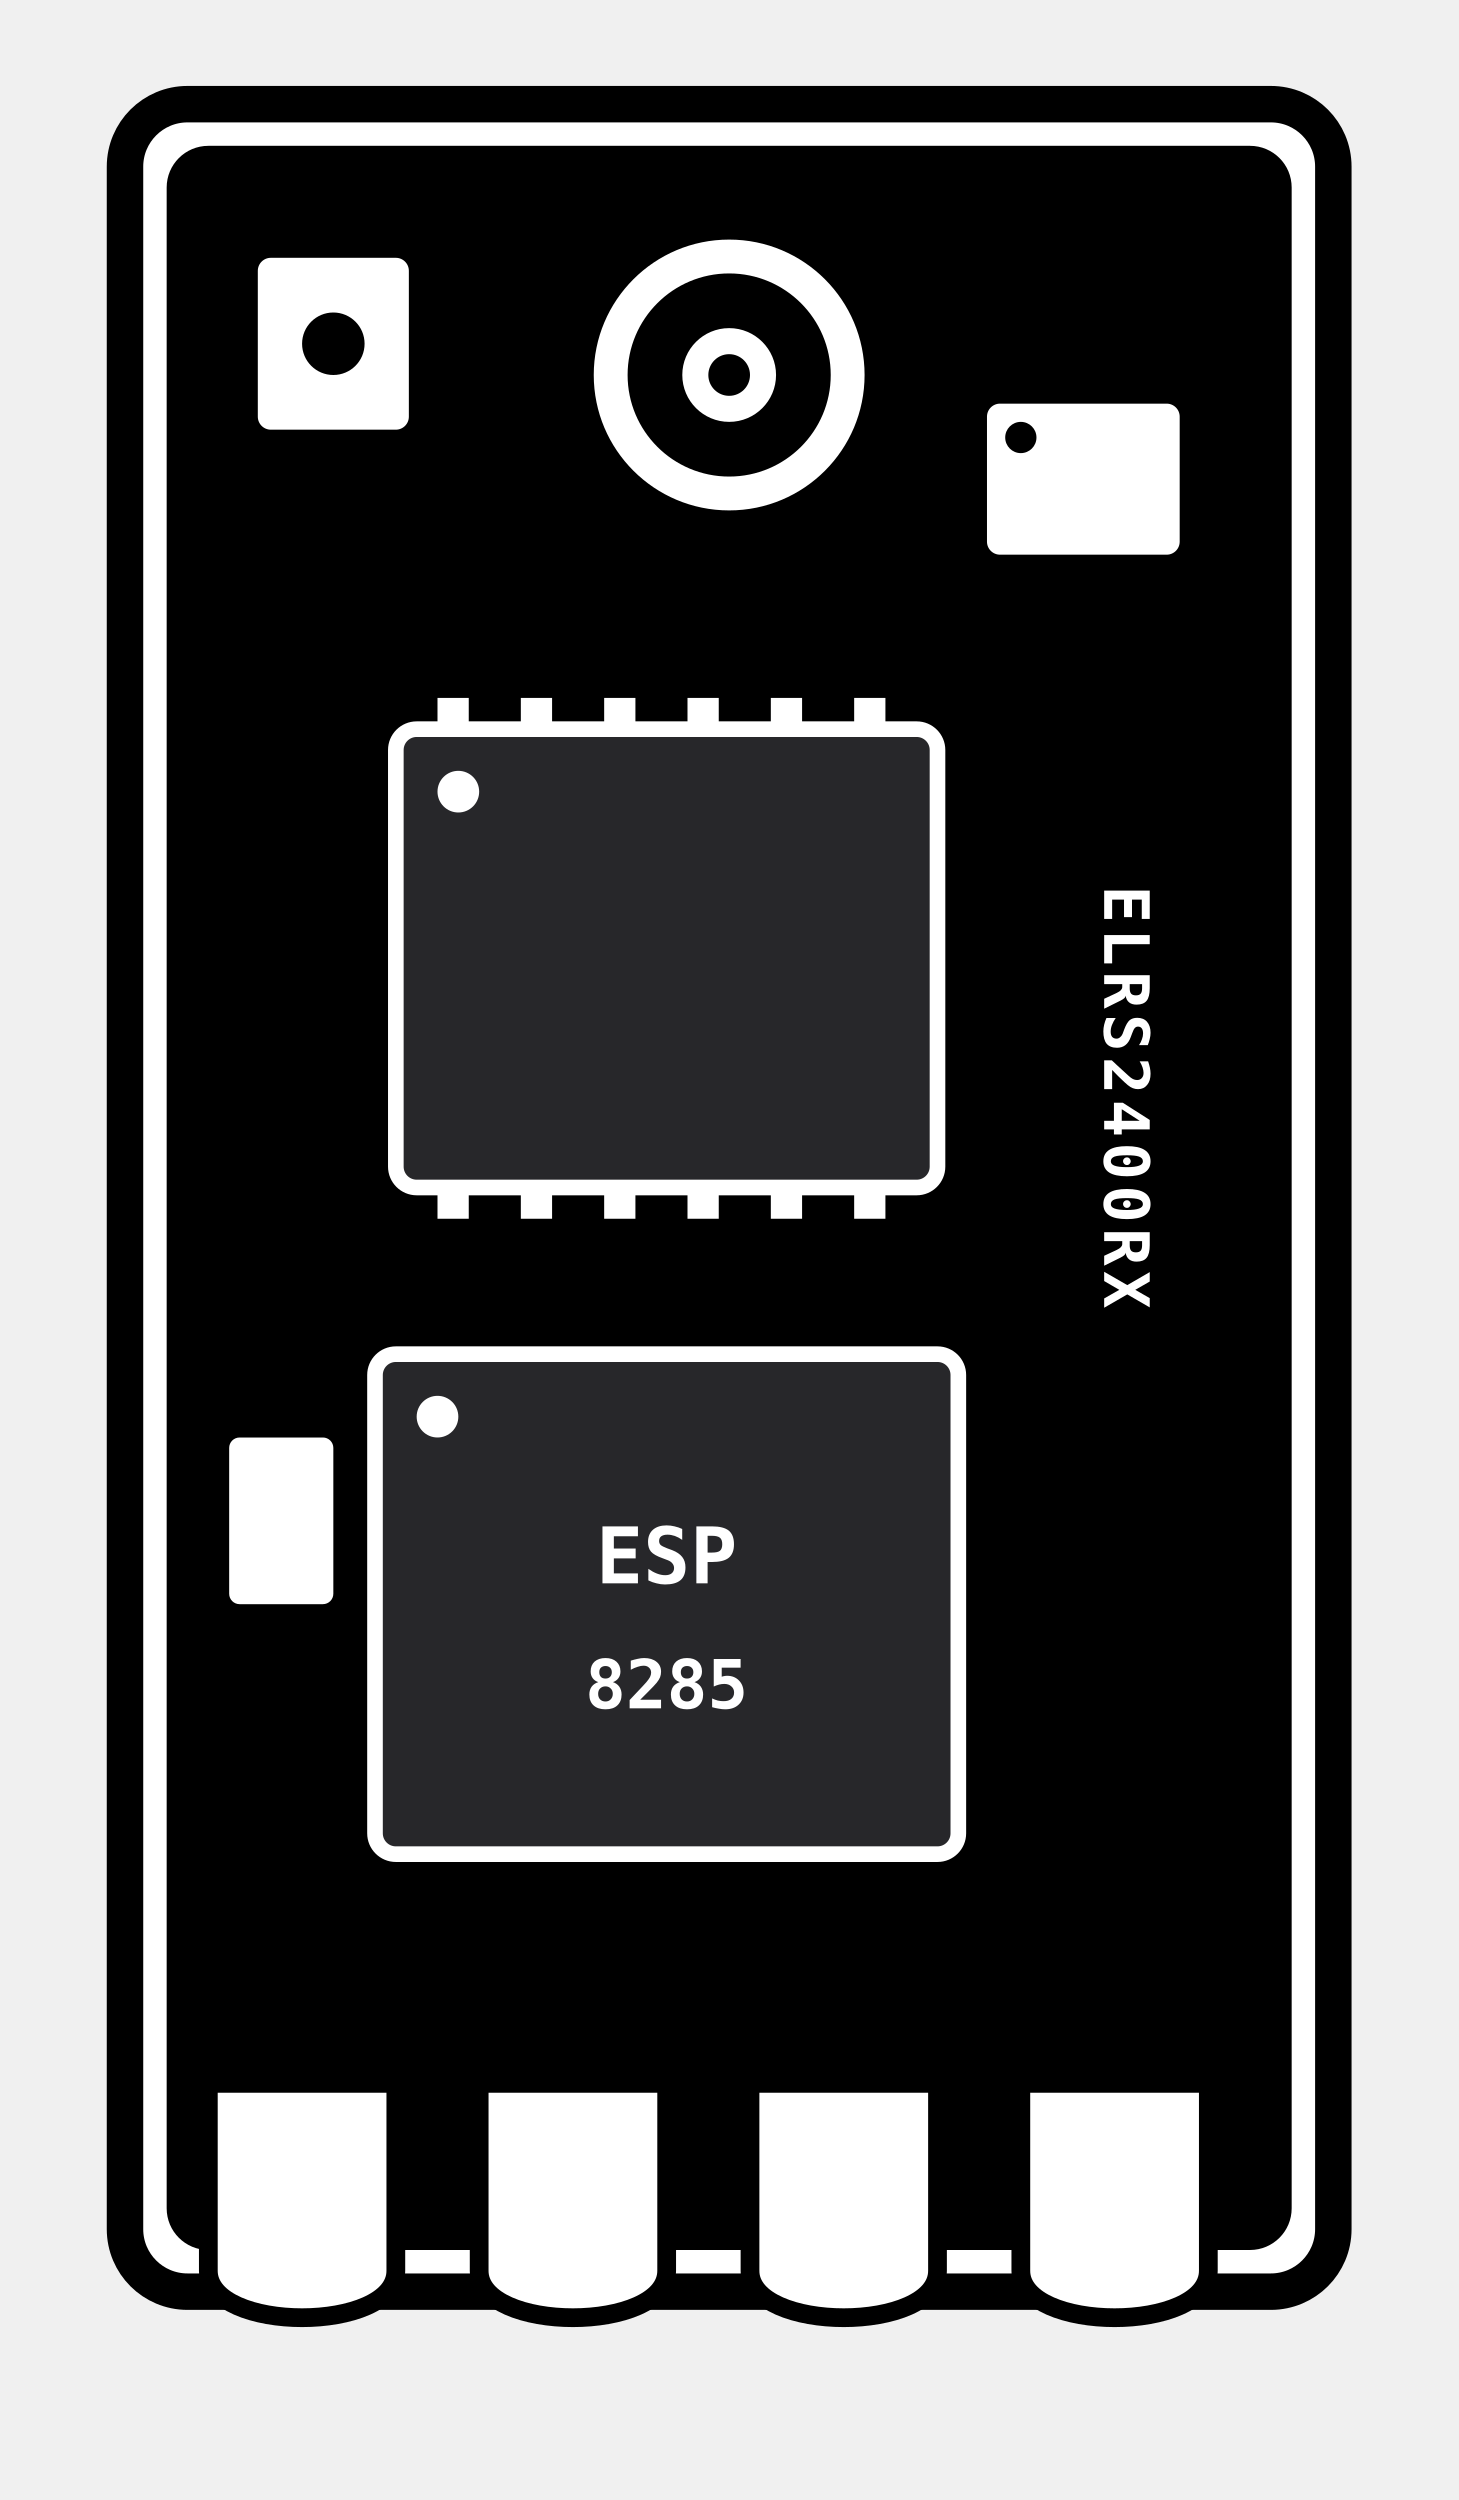
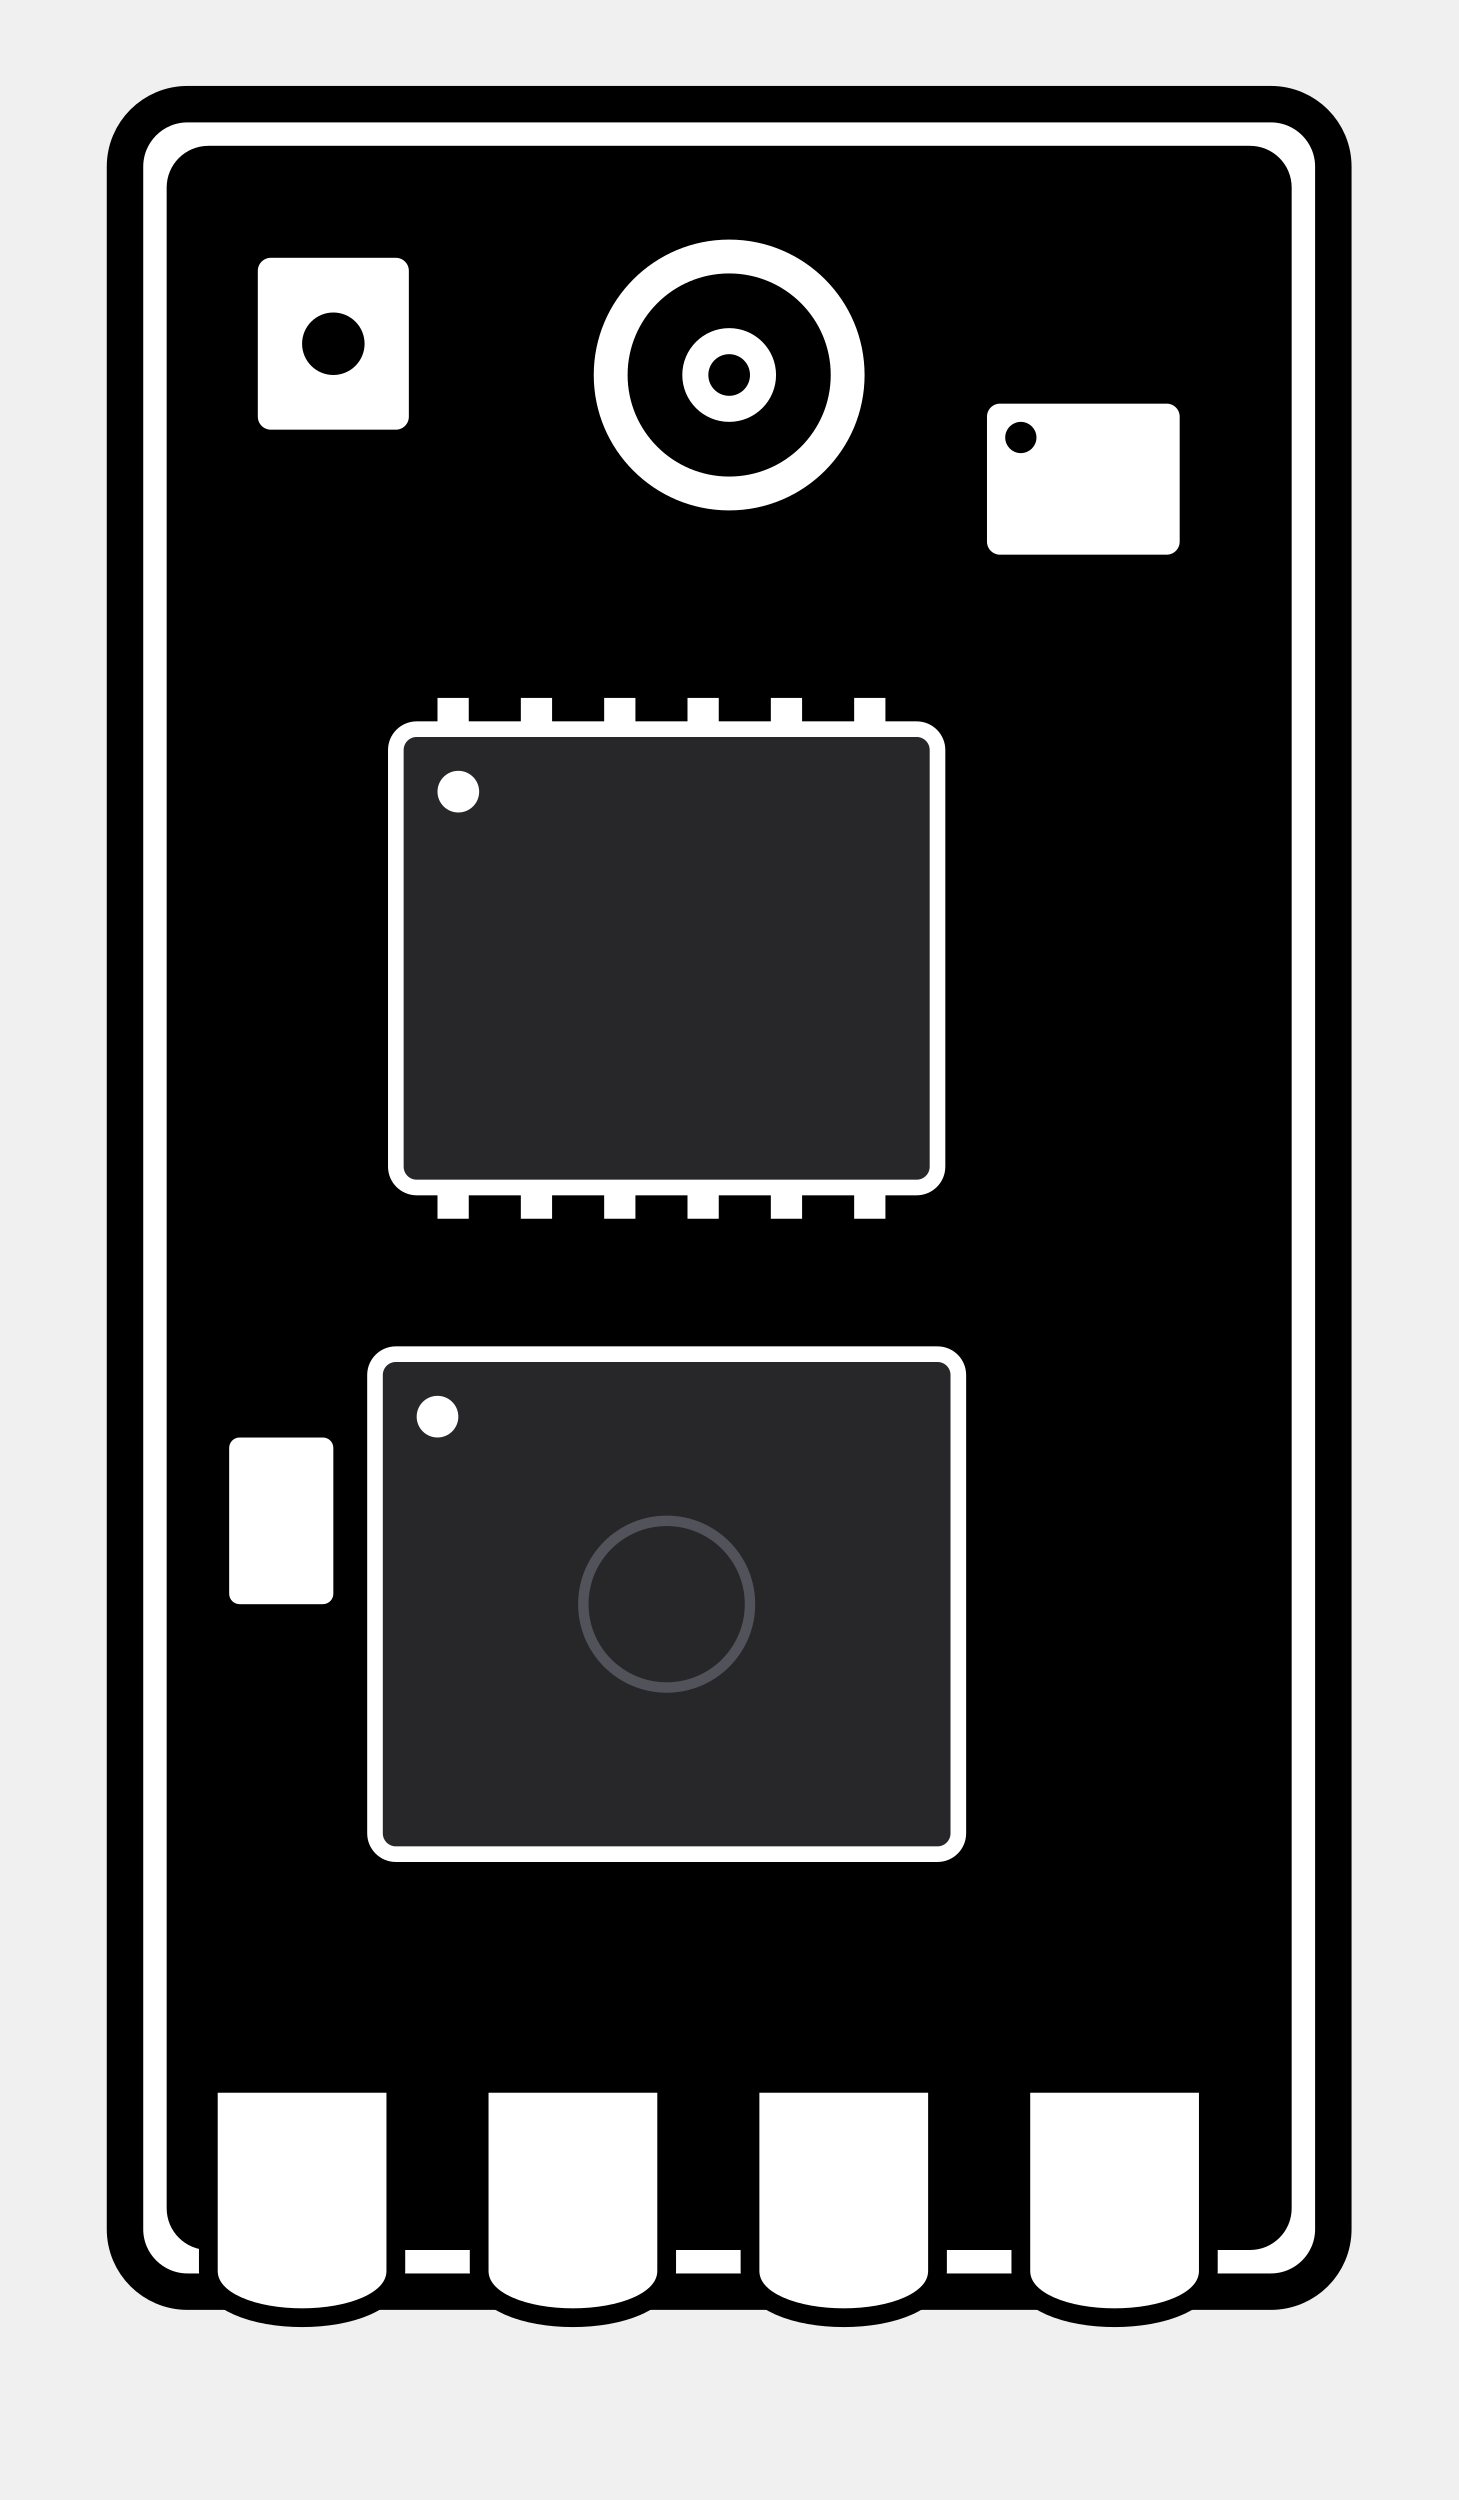
<svg xmlns="http://www.w3.org/2000/svg" viewBox="0 0 140 240" width="140" height="240">
  <g id="rx-top-view">
    <rect x="12" y="10" width="116" height="210" rx="6" fill="#ffffff" stroke="#000000" stroke-width="3.5" />
    <rect x="16" y="14" width="108" height="202" rx="4" fill="#000000" />
    <g transform="translate(70, 36)">
      <circle cx="0" cy="0" r="14" fill="#ffffff" stroke="#000000" stroke-width="2" />
      <circle cx="0" cy="0" r="9" fill="#000000" stroke="#000000" stroke-width="1.5" />
      <circle cx="0" cy="0" r="4.5" fill="#ffffff" />
      <circle cx="0" cy="0" r="2" fill="#000000" />
    </g>
    <rect x="24" y="24" width="16" height="18" rx="2" fill="#ffffff" stroke="#000000" stroke-width="1.5" />
    <circle cx="32" cy="33" r="3" fill="#000000" />
    <rect x="94" y="38" width="20" height="16" rx="2" fill="#ffffff" stroke="#000000" stroke-width="1.5" />
    <circle cx="98" cy="42" r="1.5" fill="#000000" />
    <rect x="38" y="70" width="52" height="44" rx="2" fill="#27272a" stroke="#ffffff" stroke-width="1.5" />
    <circle cx="44" cy="76" r="2" fill="#ffffff" />
    <rect x="42" y="67" width="3" height="3" fill="#ffffff" />
    <rect x="42" y="114" width="3" height="3" fill="#ffffff" />
    <rect x="50" y="67" width="3" height="3" fill="#ffffff" />
    <rect x="50" y="114" width="3" height="3" fill="#ffffff" />
    <rect x="58" y="67" width="3" height="3" fill="#ffffff" />
    <rect x="58" y="114" width="3" height="3" fill="#ffffff" />
    <rect x="66" y="67" width="3" height="3" fill="#ffffff" />
    <rect x="66" y="114" width="3" height="3" fill="#ffffff" />
    <rect x="74" y="67" width="3" height="3" fill="#ffffff" />
    <rect x="74" y="114" width="3" height="3" fill="#ffffff" />
    <rect x="82" y="67" width="3" height="3" fill="#ffffff" />
    <rect x="82" y="114" width="3" height="3" fill="#ffffff" />
    <rect x="36" y="130" width="56" height="48" rx="2" fill="#27272a" stroke="#ffffff" stroke-width="1.5" />
    <circle cx="42" cy="136" r="2" fill="#ffffff" />
-     <text x="64" y="152" text-anchor="middle" font-family="monospace, sans-serif" font-size="7.5" font-weight="900" fill="#ffffff">
-       ESP
-     </text>
-     <text x="64" y="164" text-anchor="middle" font-family="monospace, sans-serif" font-size="6.5" font-weight="bold" fill="#ffffff">
-       8285
-     </text>
+     <circle cx="64" cy="154" r="8" fill="none" stroke="#52525b" stroke-width="1" />
    <rect x="22" y="138" width="10" height="16" rx="1" fill="#ffffff" />
-     <text x="106" y="85" font-family="monospace, sans-serif" font-size="6" font-weight="bold" fill="#ffffff" transform="rotate(90 106 85)" letter-spacing="0.5">
-       ELRS2400RX
-     </text>
    <g stroke="#000000" stroke-width="1.8">
      <path d="M 20 200 L 38 200 L 38 218 C 38 224, 20 224, 20 218 Z" fill="#ffffff" />
      <text x="29" y="194" text-anchor="middle" font-family="monospace, sans-serif" font-size="6" font-weight="900" fill="#ffffff">RX</text>
      <path d="M 46 200 L 64 200 L 64 218 C 64 224, 46 224, 46 218 Z" fill="#ffffff" />
      <text x="55" y="194" text-anchor="middle" font-family="monospace, sans-serif" font-size="6" font-weight="900" fill="#ffffff">TX</text>
      <path d="M 72 200 L 90 200 L 90 218 C 90 224, 72 224, 72 218 Z" fill="#ffffff" />
      <text x="81" y="194" text-anchor="middle" font-family="monospace, sans-serif" font-size="5.5" font-weight="900" fill="#ffffff">VCC</text>
      <path d="M 98 200 L 116 200 L 116 218 C 116 224, 98 224, 98 218 Z" fill="#ffffff" />
      <text x="107" y="194" text-anchor="middle" font-family="monospace, sans-serif" font-size="5.5" font-weight="900" fill="#ffffff">GND</text>
    </g>
  </g>
</svg>
